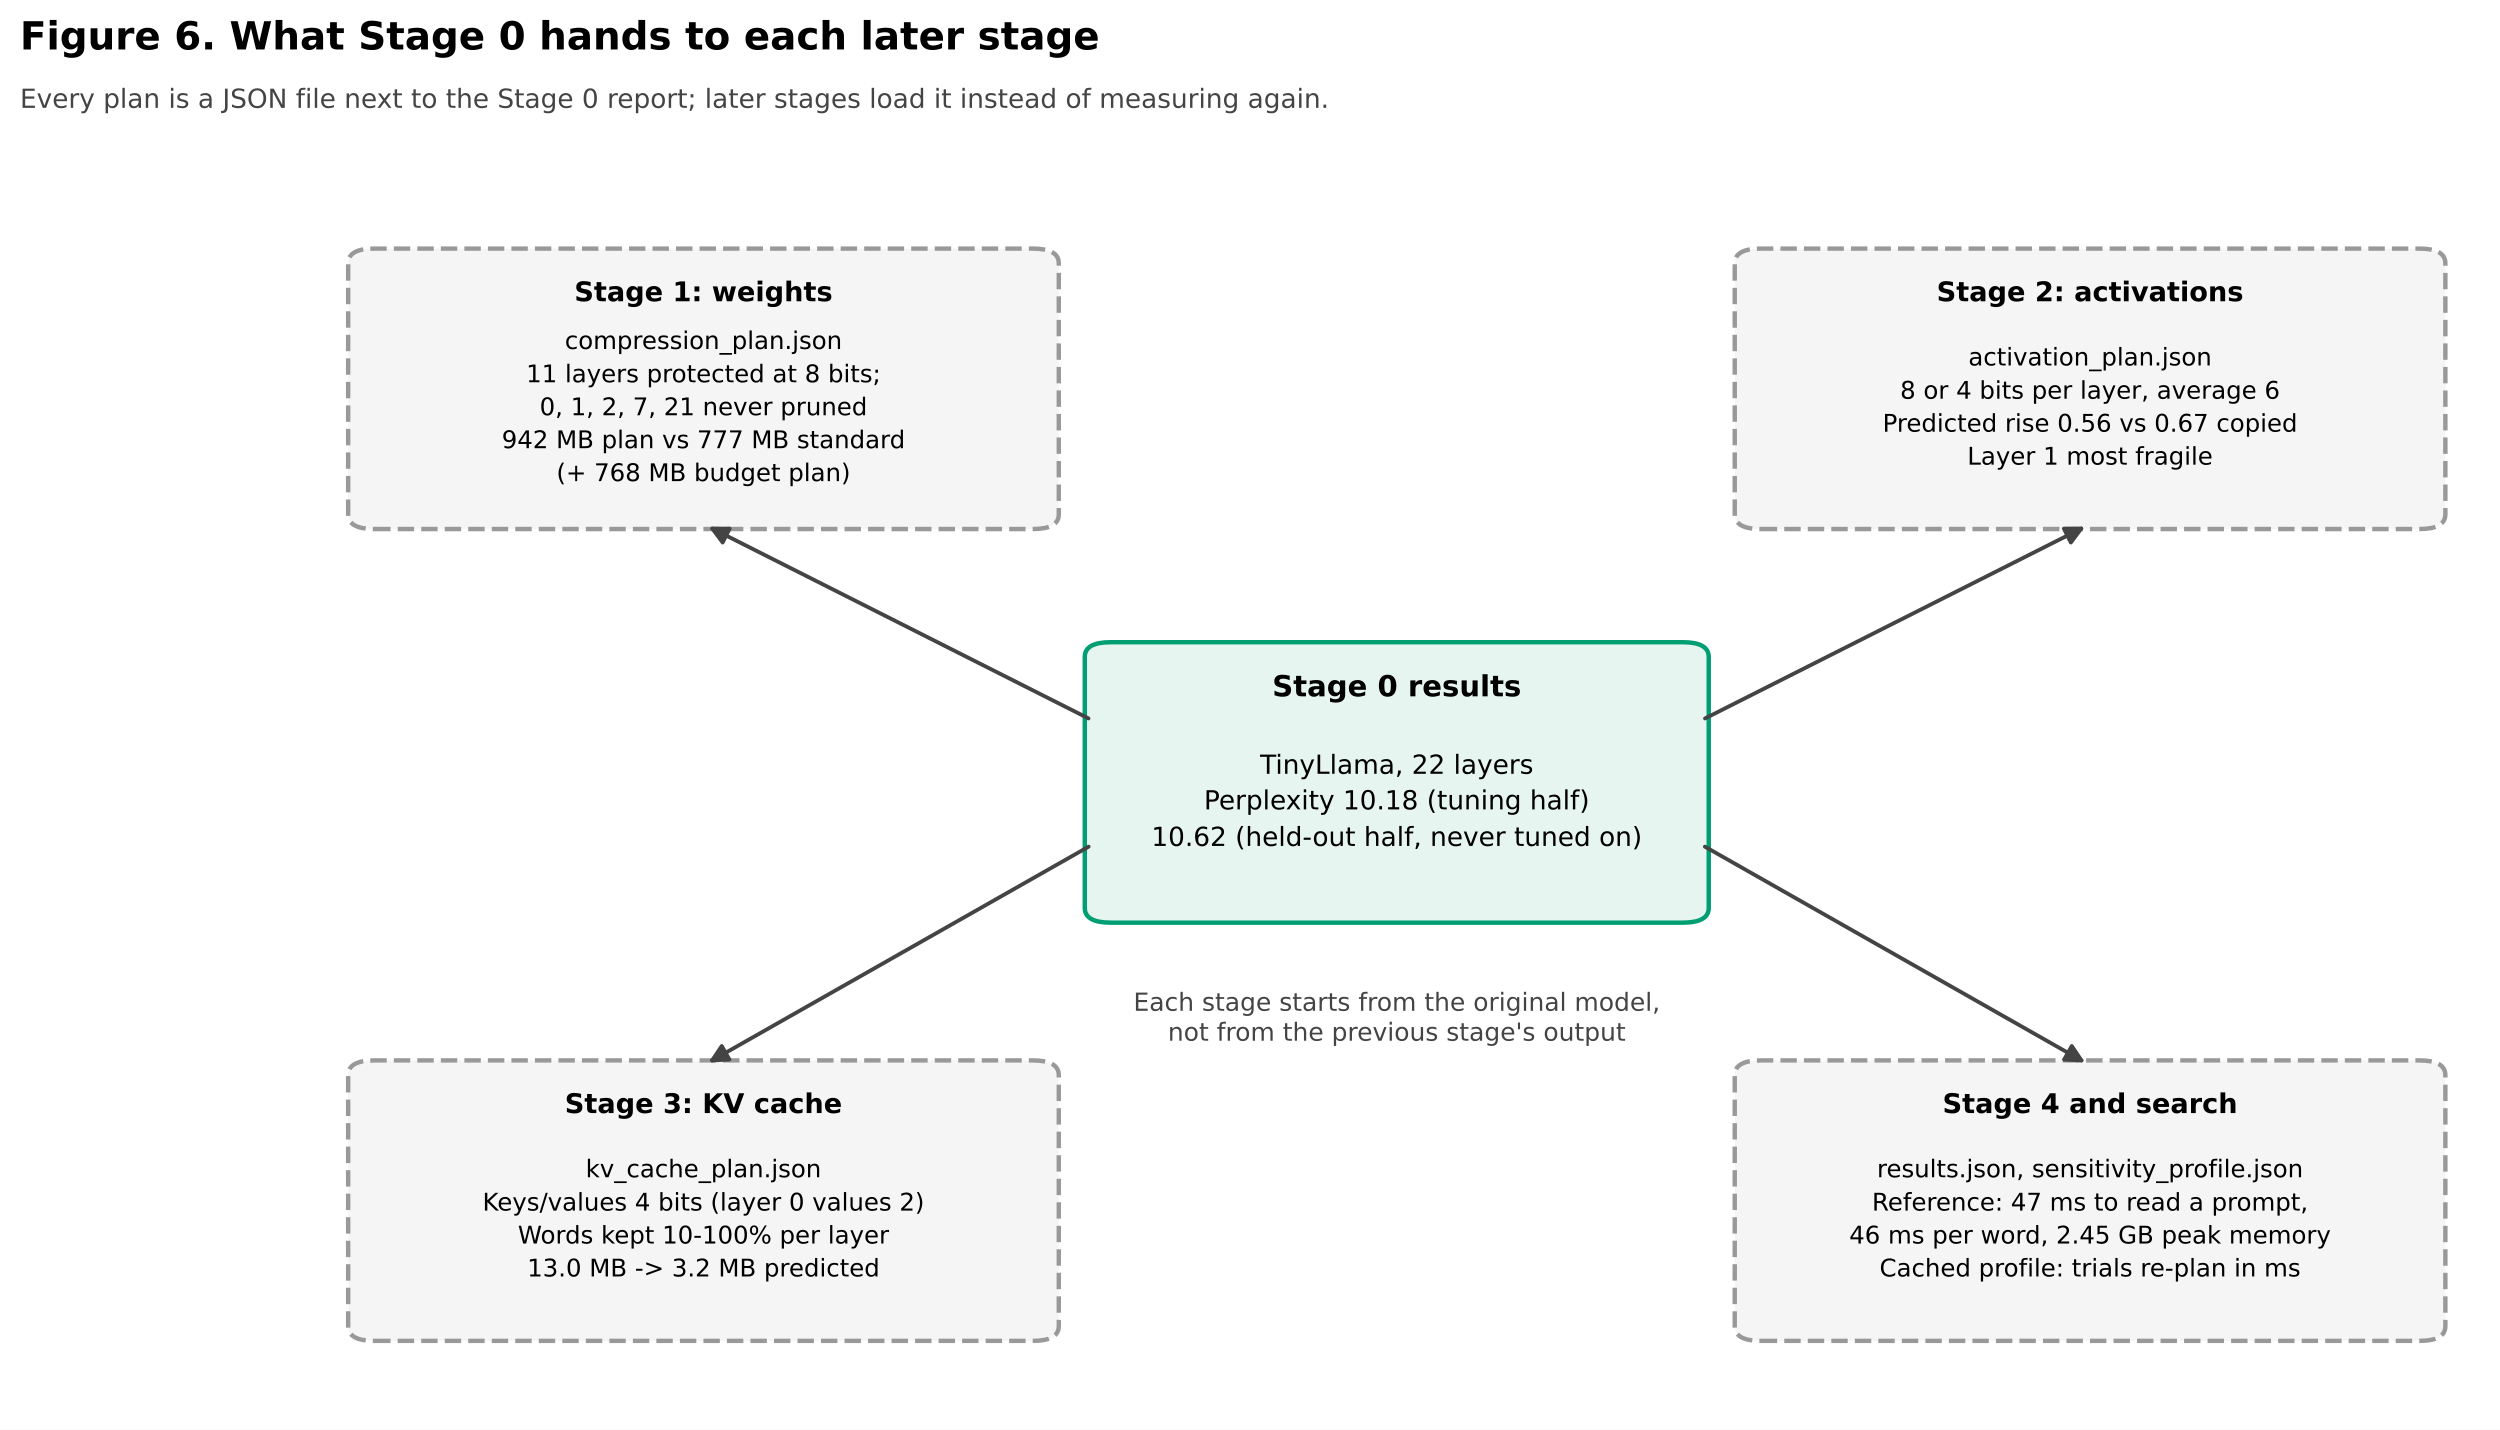
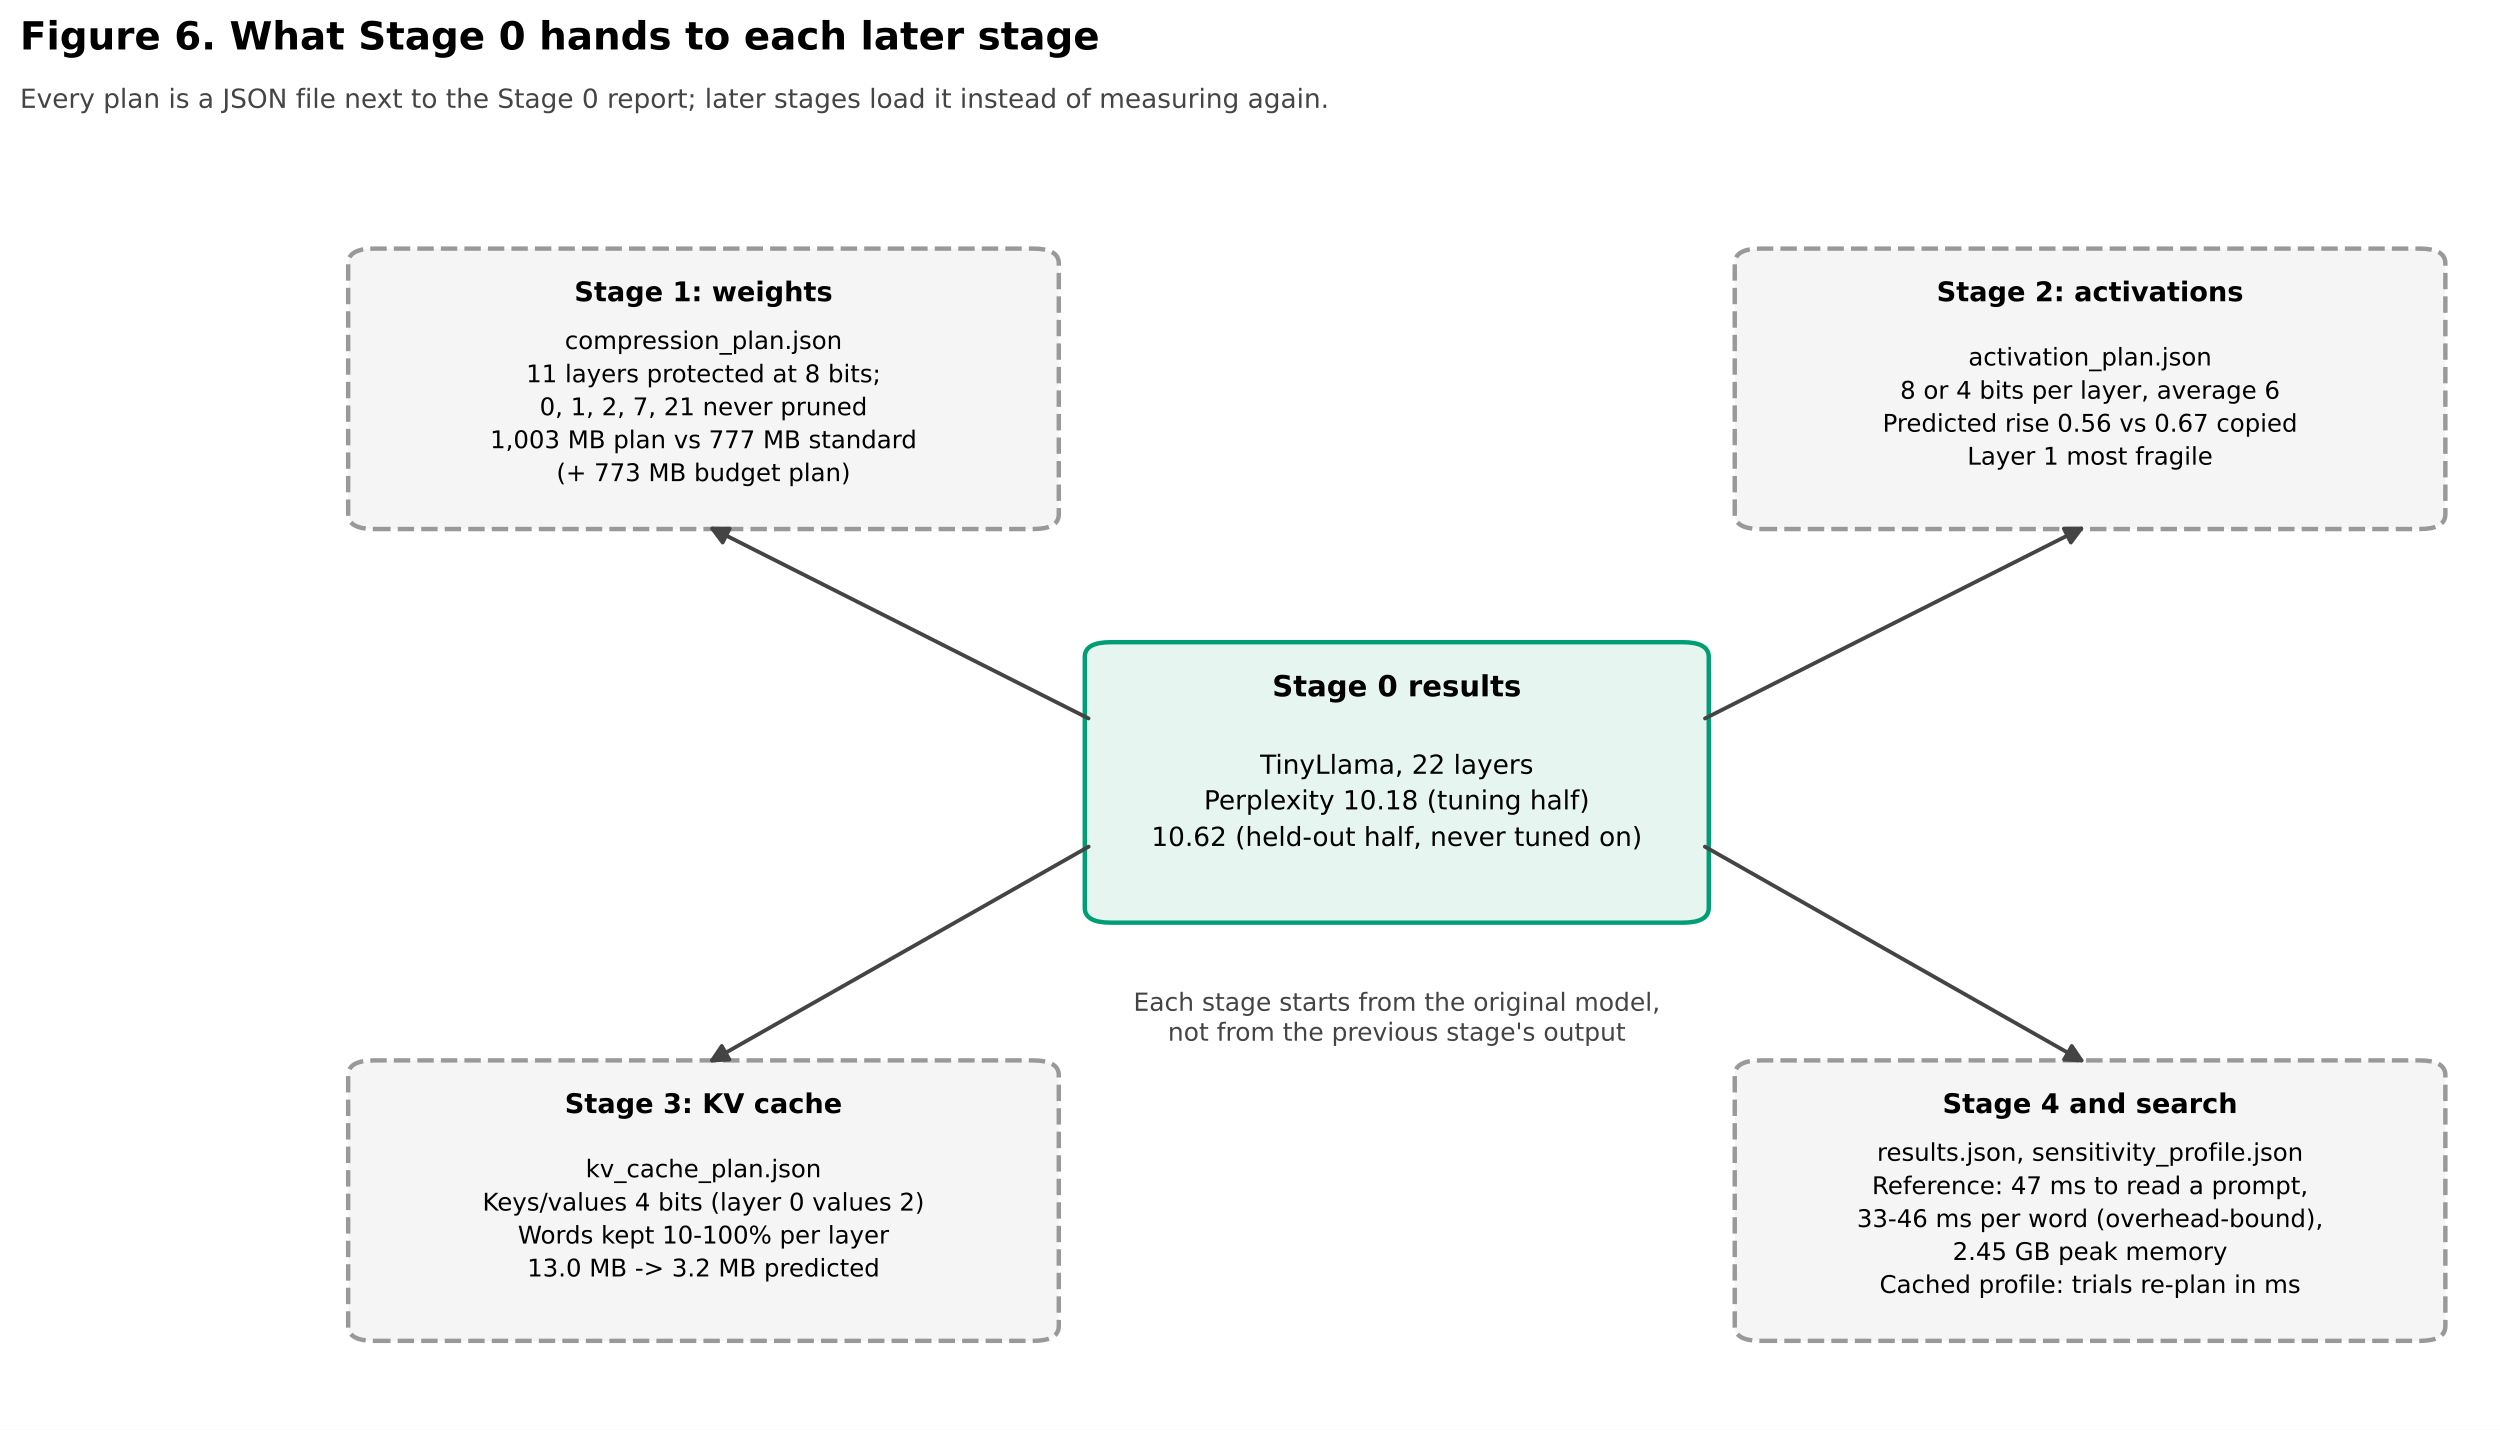
<svg xmlns="http://www.w3.org/2000/svg" width="901.44pt" height="515.52pt" viewBox="0 0 901.44 515.52" version="1.1">
  <defs>
    <style type="text/css">*{stroke-linejoin: round; stroke-linecap: butt}</style>
  </defs>
  <g id="figure_1">
    <g id="patch_1">
      <path d="M 0 515.52  L 901.44 515.52  L 901.44 0  L 0 0  z " style="fill: #ffffff" />
    </g>
    <g id="axes_1">
      <g id="patch_2">
-         <path d="M 400.522 332.686  L 606.758 332.686  Q 616.133 332.686 616.133 327.364  L 616.133 236.886  Q 616.133 231.564 606.758 231.564  L 400.522 231.564  Q 391.147 231.564 391.147 236.886  L 391.147 327.364  Q 391.147 332.686 400.522 332.686  z " clip-path="url(#p72ce101b5d)" style="fill: #009e73; fill-opacity: 0.094; stroke: #009e73; stroke-width: 1.6; stroke-linejoin: miter" />
+         <path d="M 400.522 332.686  L 606.758 332.686  Q 616.133 332.686 616.133 327.364  L 616.133 236.886  Q 616.133 231.564 606.758 231.564  L 400.522 231.564  Q 391.147 231.564 391.147 236.886  L 391.147 327.364  Q 391.147 332.686 400.522 332.686  z " clip-path="url(#pe1d7e597eb)" style="fill: #009e73; fill-opacity: 0.094; stroke: #009e73; stroke-width: 1.6; stroke-linejoin: miter" />
      </g>
      <g id="patch_3">
-         <path d="M 134.914 190.76  L 372.398 190.76  Q 381.773 190.76 381.773 185.437  L 381.773 94.959  Q 381.773 89.637 372.398 89.637  L 134.914 89.637  Q 125.539 89.637 125.539 94.959  L 125.539 185.437  Q 125.539 190.76 134.914 190.76  z " clip-path="url(#p72ce101b5d)" style="fill: #999999; fill-opacity: 0.094; stroke-dasharray: 5.92,2.56; stroke-dashoffset: 0; stroke: #999999; stroke-width: 1.6; stroke-linejoin: miter" />
+         <path d="M 134.914 190.76  L 372.398 190.76  Q 381.773 190.76 381.773 185.437  L 381.773 94.959  Q 381.773 89.637 372.398 89.637  L 134.914 89.637  Q 125.539 89.637 125.539 94.959  L 125.539 185.437  Q 125.539 190.76 134.914 190.76  z " clip-path="url(#pe1d7e597eb)" style="fill: #999999; fill-opacity: 0.094; stroke-dasharray: 5.92,2.56; stroke-dashoffset: 0; stroke: #999999; stroke-width: 1.6; stroke-linejoin: miter" />
      </g>
      <g id="patch_4">
-         <path d="M 392.483 259.046  Q 323.961 224.466 256.837 190.591  " clip-path="url(#p72ce101b5d)" style="fill: none; stroke: #444444; stroke-width: 1.4; stroke-linecap: round" />
-         <path d="M 260.575 195.614  L 256.837 190.591  L 263.098 190.614  z " clip-path="url(#p72ce101b5d)" style="fill: #444444; stroke: #444444; stroke-width: 1.4; stroke-linecap: round" />
+         <path d="M 392.483 259.046  Q 323.961 224.466 256.837 190.591  " clip-path="url(#pe1d7e597eb)" style="fill: none; stroke: #444444; stroke-width: 1.4; stroke-linecap: round" />
+         <path d="M 260.575 195.614  L 256.837 190.591  L 263.098 190.614  z " clip-path="url(#pe1d7e597eb)" style="fill: #444444; stroke: #444444; stroke-width: 1.4; stroke-linecap: round" />
      </g>
      <g id="patch_5">
-         <path d="M 634.882 190.76  L 872.366 190.76  Q 881.741 190.76 881.741 185.437  L 881.741 94.959  Q 881.741 89.637 872.366 89.637  L 634.882 89.637  Q 625.507 89.637 625.507 94.959  L 625.507 185.437  Q 625.507 190.76 634.882 190.76  z " clip-path="url(#p72ce101b5d)" style="fill: #999999; fill-opacity: 0.094; stroke-dasharray: 5.92,2.56; stroke-dashoffset: 0; stroke: #999999; stroke-width: 1.6; stroke-linejoin: miter" />
+         <path d="M 634.882 190.76  L 872.366 190.76  Q 881.741 190.76 881.741 185.437  L 881.741 94.959  Q 881.741 89.637 872.366 89.637  L 634.882 89.637  Q 625.507 89.637 625.507 94.959  L 625.507 185.437  Q 625.507 190.76 634.882 190.76  z " clip-path="url(#pe1d7e597eb)" style="fill: #999999; fill-opacity: 0.094; stroke-dasharray: 5.92,2.56; stroke-dashoffset: 0; stroke: #999999; stroke-width: 1.6; stroke-linejoin: miter" />
      </g>
      <g id="patch_6">
-         <path d="M 614.797 259.046  Q 683.319 224.466 750.443 190.591  " clip-path="url(#p72ce101b5d)" style="fill: none; stroke: #444444; stroke-width: 1.4; stroke-linecap: round" />
-         <path d="M 744.182 190.614  L 750.443 190.591  L 746.705 195.614  z " clip-path="url(#p72ce101b5d)" style="fill: #444444; stroke: #444444; stroke-width: 1.4; stroke-linecap: round" />
+         <path d="M 614.797 259.046  Q 683.319 224.466 750.443 190.591  " clip-path="url(#pe1d7e597eb)" style="fill: none; stroke: #444444; stroke-width: 1.4; stroke-linecap: round" />
+         <path d="M 744.182 190.614  L 750.443 190.591  L 746.705 195.614  z " clip-path="url(#pe1d7e597eb)" style="fill: #444444; stroke: #444444; stroke-width: 1.4; stroke-linecap: round" />
      </g>
      <g id="patch_7">
-         <path d="M 134.914 483.483  L 372.398 483.483  Q 381.773 483.483 381.773 478.161  L 381.773 387.683  Q 381.773 382.36 372.398 382.36  L 134.914 382.36  Q 125.539 382.36 125.539 387.683  L 125.539 478.161  Q 125.539 483.483 134.914 483.483  z " clip-path="url(#p72ce101b5d)" style="fill: #999999; fill-opacity: 0.094; stroke-dasharray: 5.92,2.56; stroke-dashoffset: 0; stroke: #999999; stroke-width: 1.6; stroke-linejoin: miter" />
+         <path d="M 134.914 483.483  L 372.398 483.483  Q 381.773 483.483 381.773 478.161  L 381.773 387.683  Q 381.773 382.36 372.398 382.36  L 134.914 382.36  Q 125.539 382.36 125.539 387.683  L 125.539 478.161  Q 125.539 483.483 134.914 483.483  z " clip-path="url(#pe1d7e597eb)" style="fill: #999999; fill-opacity: 0.094; stroke-dasharray: 5.92,2.56; stroke-dashoffset: 0; stroke: #999999; stroke-width: 1.6; stroke-linejoin: miter" />
      </g>
      <g id="patch_8">
-         <path d="M 392.534 305.288  Q 323.966 344.216 256.759 382.373  " clip-path="url(#p72ce101b5d)" style="fill: none; stroke: #444444; stroke-width: 1.4; stroke-linecap: round" />
-         <path d="M 263.011 382.043  L 256.759 382.373  L 260.247 377.173  z " clip-path="url(#p72ce101b5d)" style="fill: #444444; stroke: #444444; stroke-width: 1.4; stroke-linecap: round" />
+         <path d="M 392.534 305.288  Q 323.966 344.216 256.759 382.373  " clip-path="url(#pe1d7e597eb)" style="fill: none; stroke: #444444; stroke-width: 1.4; stroke-linecap: round" />
+         <path d="M 263.011 382.043  L 256.759 382.373  L 260.247 377.173  z " clip-path="url(#pe1d7e597eb)" style="fill: #444444; stroke: #444444; stroke-width: 1.4; stroke-linecap: round" />
      </g>
      <g id="patch_9">
-         <path d="M 634.882 483.483  L 872.366 483.483  Q 881.741 483.483 881.741 478.161  L 881.741 387.683  Q 881.741 382.36 872.366 382.36  L 634.882 382.36  Q 625.507 382.36 625.507 387.683  L 625.507 478.161  Q 625.507 483.483 634.882 483.483  z " clip-path="url(#p72ce101b5d)" style="fill: #999999; fill-opacity: 0.094; stroke-dasharray: 5.92,2.56; stroke-dashoffset: 0; stroke: #999999; stroke-width: 1.6; stroke-linejoin: miter" />
+         <path d="M 634.882 483.483  L 872.366 483.483  Q 881.741 483.483 881.741 478.161  L 881.741 387.683  Q 881.741 382.36 872.366 382.36  L 634.882 382.36  Q 625.507 382.36 625.507 387.683  L 625.507 478.161  Q 625.507 483.483 634.882 483.483  z " clip-path="url(#pe1d7e597eb)" style="fill: #999999; fill-opacity: 0.094; stroke-dasharray: 5.92,2.56; stroke-dashoffset: 0; stroke: #999999; stroke-width: 1.6; stroke-linejoin: miter" />
      </g>
      <g id="patch_10">
-         <path d="M 614.746 305.288  Q 683.314 344.216 750.521 382.373  " clip-path="url(#p72ce101b5d)" style="fill: none; stroke: #444444; stroke-width: 1.4; stroke-linecap: round" />
-         <path d="M 747.033 377.173  L 750.521 382.373  L 744.269 382.043  z " clip-path="url(#p72ce101b5d)" style="fill: #444444; stroke: #444444; stroke-width: 1.4; stroke-linecap: round" />
+         <path d="M 614.746 305.288  Q 683.314 344.216 750.521 382.373  " clip-path="url(#pe1d7e597eb)" style="fill: none; stroke: #444444; stroke-width: 1.4; stroke-linecap: round" />
+         <path d="M 747.033 377.173  L 750.521 382.373  L 744.269 382.043  z " clip-path="url(#pe1d7e597eb)" style="fill: #444444; stroke: #444444; stroke-width: 1.4; stroke-linecap: round" />
      </g>
      <g id="text_1">
        <text style="font-weight: 700; font-size: 10.5px; font-family: 'DejaVu Sans'; text-anchor: middle" x="503.64" y="251.073" transform="rotate(-0 503.64 251.0734)">Stage 0 results</text>
      </g>
      <g id="text_2">
        <text style="font-size: 9.5px; font-family: 'DejaVu Sans'" transform="translate(454.3639 279.0175)">TinyLlama, 22 layers</text>
        <text style="font-size: 9.5px; font-family: 'DejaVu Sans'" transform="translate(434.1156 291.8425)">Perplexity 10.18 (tuning half)</text>
        <text style="font-size: 9.5px; font-family: 'DejaVu Sans'" transform="translate(415.1579 305.029)">10.62 (held-out half, never tuned on)</text>
      </g>
      <g id="text_3">
        <text style="font-weight: 700; font-size: 9.8px; font-family: 'DejaVu Sans'; text-anchor: middle" x="253.656" y="108.615" transform="rotate(-0 253.656 108.6151)">Stage 1: weights</text>
      </g>
      <g id="text_4">
        <text style="font-size: 8.8px; font-family: 'DejaVu Sans'" transform="translate(203.6644 125.8406)">compression_plan.json</text>
        <text style="font-size: 8.8px; font-family: 'DejaVu Sans'" transform="translate(189.7233 137.843)">11 layers protected at 8 bits;</text>
        <text style="font-size: 8.8px; font-family: 'DejaVu Sans'" transform="translate(194.5791 149.723)">0, 1, 2, 7, 21 never pruned</text>
-         <text style="font-size: 8.8px; font-family: 'DejaVu Sans'" transform="translate(180.9247 161.603)">942 MB plan vs 777 MB standard</text>
-         <text style="font-size: 8.8px; font-family: 'DejaVu Sans'" transform="translate(200.6271 173.483)">(+ 768 MB budget plan)</text>
+         <text style="font-size: 8.8px; font-family: 'DejaVu Sans'" transform="translate(176.7268 161.603)">1,003 MB plan vs 777 MB standard</text>
+         <text style="font-size: 8.8px; font-family: 'DejaVu Sans'" transform="translate(200.6271 173.483)">(+ 773 MB budget plan)</text>
      </g>
      <g id="text_5">
        <text style="font-weight: 700; font-size: 9.8px; font-family: 'DejaVu Sans'; text-anchor: middle" x="753.624" y="108.615" transform="rotate(-0 753.624 108.6151)">Stage 2: activations</text>
      </g>
      <g id="text_6">
        <text style="font-size: 8.8px; font-family: 'DejaVu Sans'" transform="translate(709.7381 131.7806)">activation_plan.json</text>
        <text style="font-size: 8.8px; font-family: 'DejaVu Sans'" transform="translate(685.1421 143.783)">8 or 4 bits per layer, average 6</text>
        <text style="font-size: 8.8px; font-family: 'DejaVu Sans'" transform="translate(678.8274 155.663)">Predicted rise 0.56 vs 0.67 copied</text>
        <text style="font-size: 8.8px; font-family: 'DejaVu Sans'" transform="translate(709.3662 167.543)">Layer 1 most fragile</text>
      </g>
      <g id="text_7">
        <text style="font-weight: 700; font-size: 9.8px; font-family: 'DejaVu Sans'; text-anchor: middle" x="253.656" y="401.338" transform="rotate(-0 253.656 401.3383)">Stage 3: KV cache</text>
      </g>
      <g id="text_8">
        <text style="font-size: 8.8px; font-family: 'DejaVu Sans'" transform="translate(211.1788 424.5038)">kv_cache_plan.json</text>
        <text style="font-size: 8.8px; font-family: 'DejaVu Sans'" transform="translate(173.9878 436.5062)">Keys/values 4 bits (layer 0 values 2)</text>
        <text style="font-size: 8.8px; font-family: 'DejaVu Sans'" transform="translate(186.7293 448.3862)">Words kept 10-100% per layer</text>
        <text style="font-size: 8.8px; font-family: 'DejaVu Sans'" transform="translate(190.0918 460.2662)">13.0 MB -&gt; 3.2 MB predicted</text>
      </g>
      <g id="text_9">
        <text style="font-weight: 700; font-size: 9.8px; font-family: 'DejaVu Sans'; text-anchor: middle" x="753.624" y="401.338" transform="rotate(-0 753.624 401.3383)">Stage 4 and search</text>
      </g>
      <g id="text_10">
-         <text style="font-size: 8.8px; font-family: 'DejaVu Sans'" transform="translate(676.7966 424.5038)">results.json, sensitivity_profile.json</text>
-         <text style="font-size: 8.8px; font-family: 'DejaVu Sans'" transform="translate(674.9939 436.5062)">Reference: 47 ms to read a prompt,</text>
-         <text style="font-size: 8.8px; font-family: 'DejaVu Sans'" transform="translate(666.7804 448.3862)">46 ms per word, 2.45 GB peak memory</text>
-         <text style="font-size: 8.8px; font-family: 'DejaVu Sans'" transform="translate(677.7109 460.2662)">Cached profile: trials re-plan in ms</text>
+         <text style="font-size: 8.8px; font-family: 'DejaVu Sans'" transform="translate(676.7966 418.5638)">results.json, sensitivity_profile.json</text>
+         <text style="font-size: 8.8px; font-family: 'DejaVu Sans'" transform="translate(674.9939 430.5662)">Reference: 47 ms to read a prompt,</text>
+         <text style="font-size: 8.8px; font-family: 'DejaVu Sans'" transform="translate(669.5455 442.4462)">33-46 ms per word (overhead-bound),</text>
+         <text style="font-size: 8.8px; font-family: 'DejaVu Sans'" transform="translate(704.0745 454.3262)">2.45 GB peak memory</text>
+         <text style="font-size: 8.8px; font-family: 'DejaVu Sans'" transform="translate(677.7109 466.2062)">Cached profile: trials re-plan in ms</text>
      </g>
      <g id="text_11">
        <text style="font-size: 9px; font-family: 'DejaVu Sans'; fill: #444444" transform="translate(408.6963 364.4615)">Each stage starts from the original model,</text>
        <text style="font-size: 9px; font-family: 'DejaVu Sans'; fill: #444444" transform="translate(421.1086 375.264)">not from the previous stage's output</text>
      </g>
    </g>
    <g id="text_12">
      <text style="font-weight: 700; font-size: 14px; font-family: 'DejaVu Sans'; text-anchor: start" x="7.2" y="17.838" transform="rotate(-0 7.2 17.83781)">Figure 6. What Stage 0 hands to each later stage</text>
    </g>
    <g id="text_13">
      <text style="font-size: 9.5px; font-family: 'DejaVu Sans'; text-anchor: start; fill: #444444" x="7.2" y="38.88" transform="rotate(-0 7.2 38.88)">Every plan is a JSON file next to the Stage 0 report; later stages load it instead of measuring again.</text>
    </g>
  </g>
  <defs>
-     <clipPath id="p72ce101b5d">
+     <clipPath id="pe1d7e597eb">
      <rect x="113.04" y="64.8" width="781.2" height="443.52" />
    </clipPath>
  </defs>
</svg>
